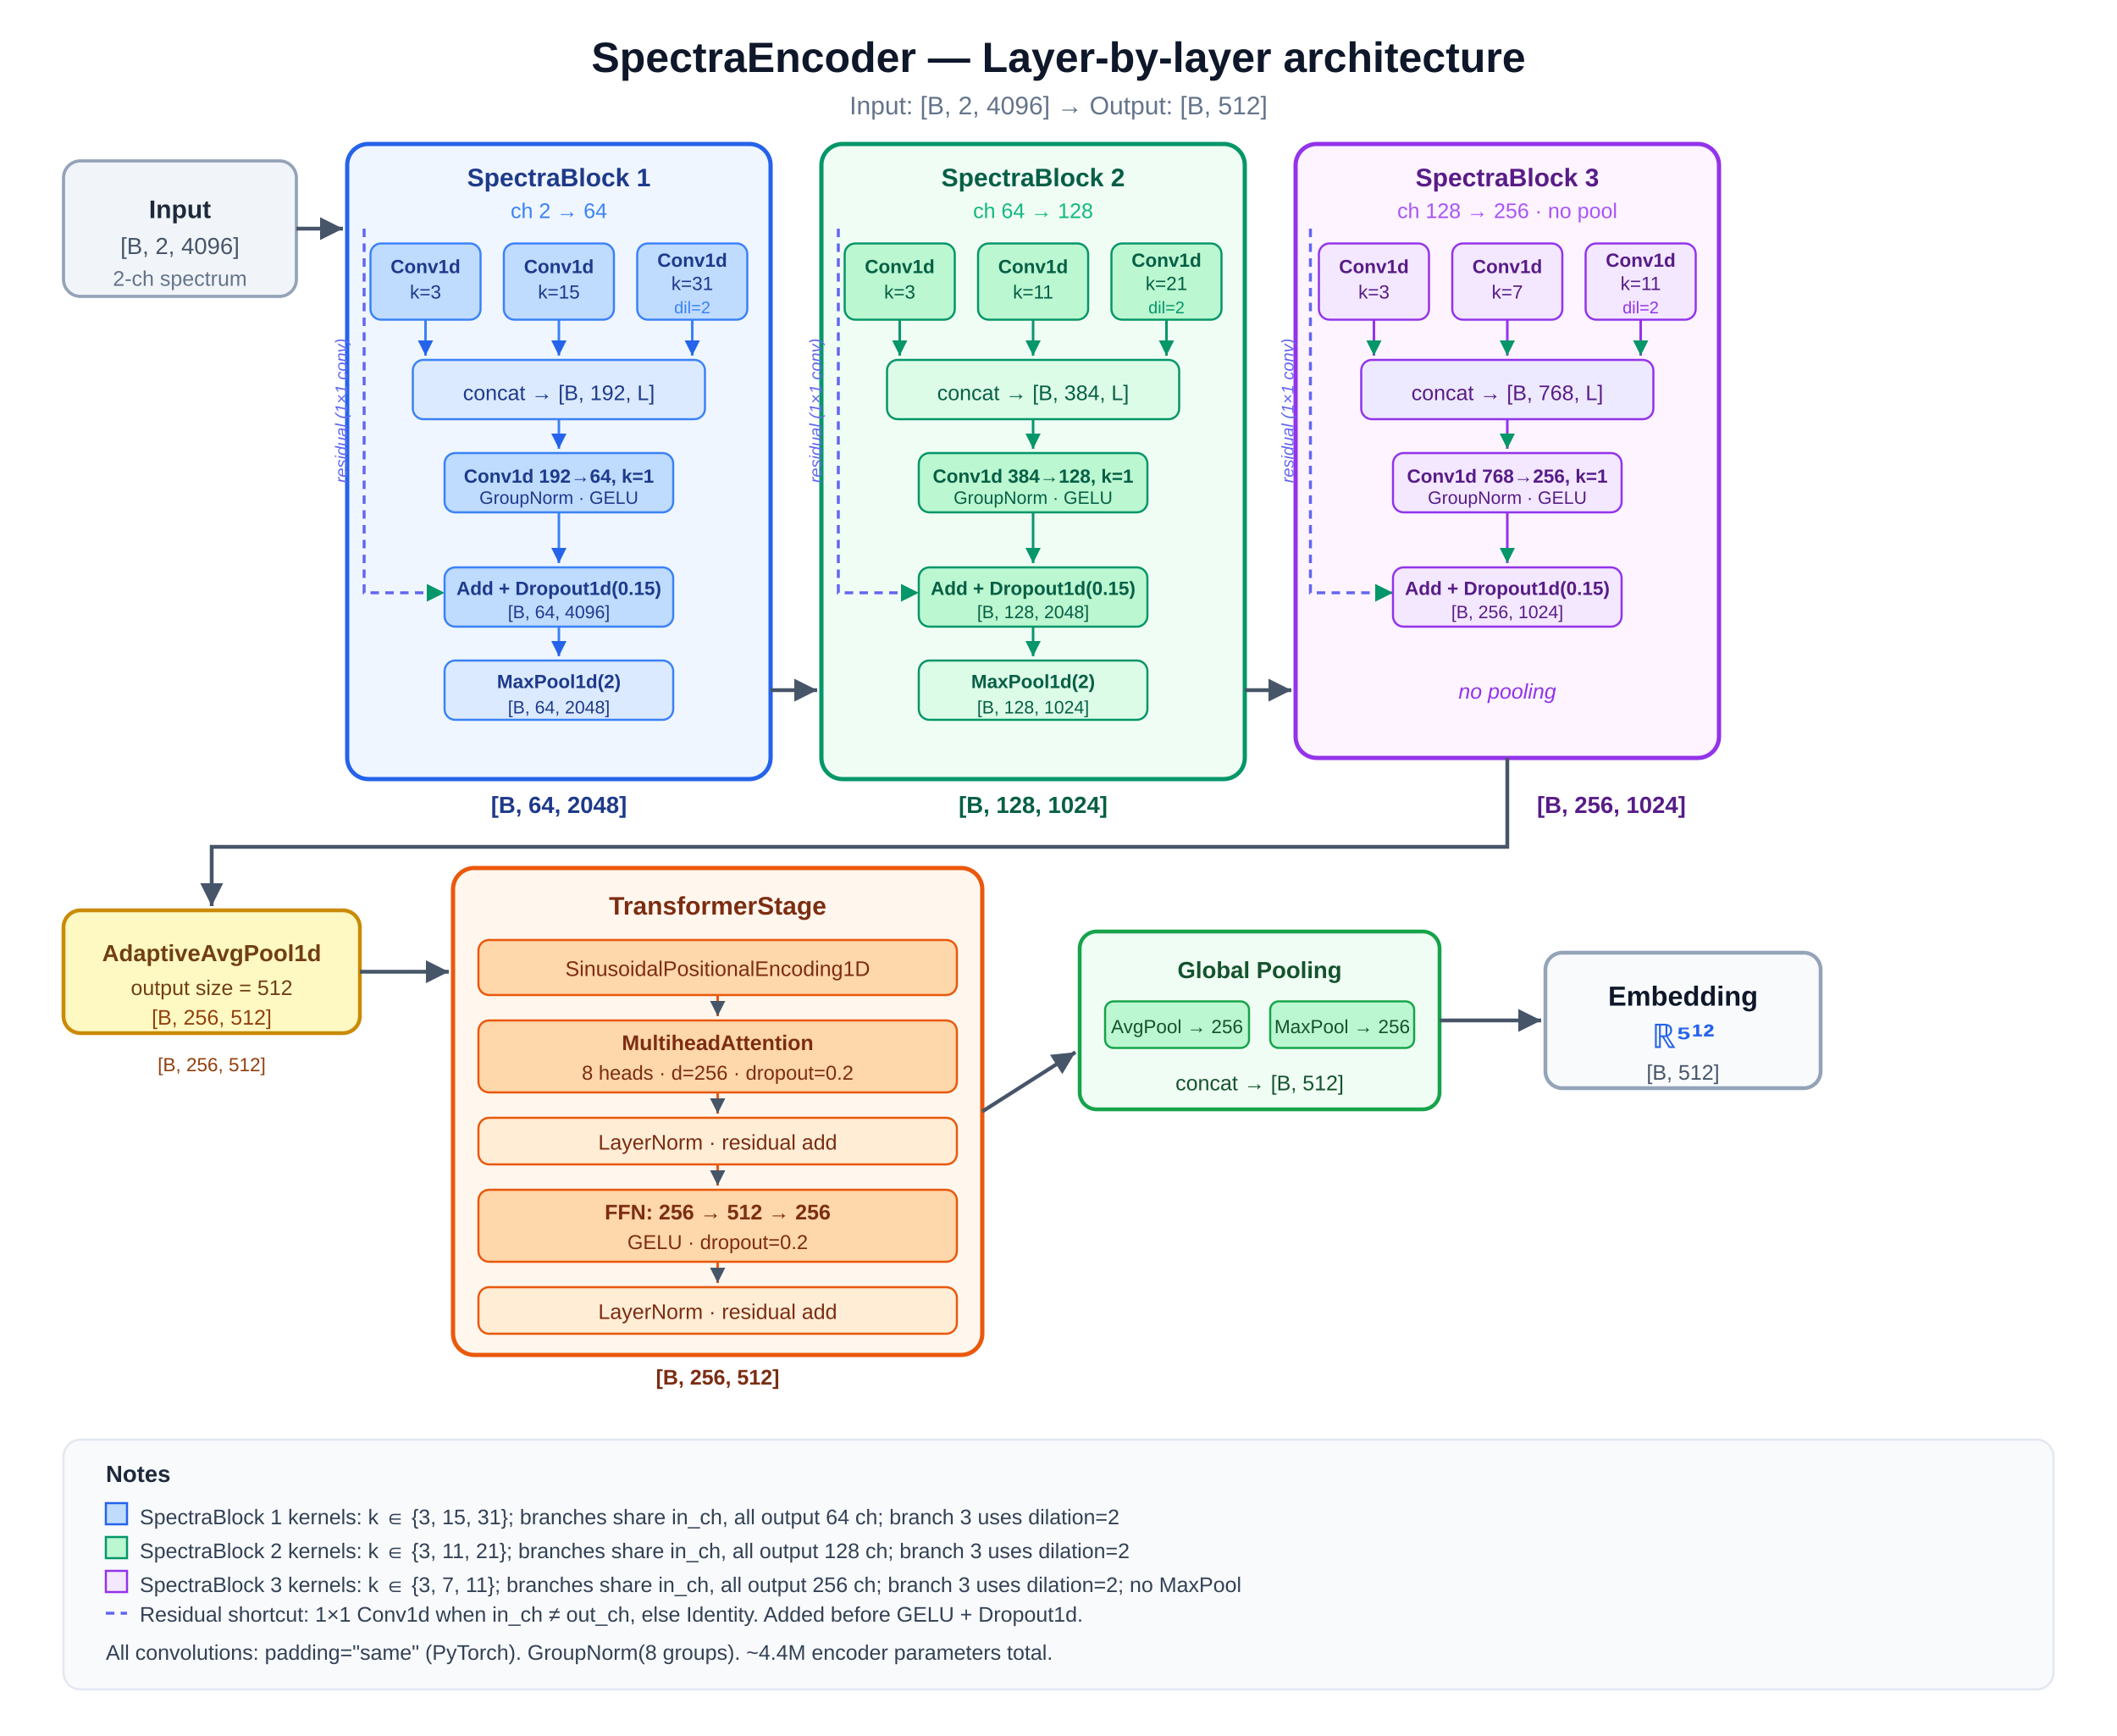
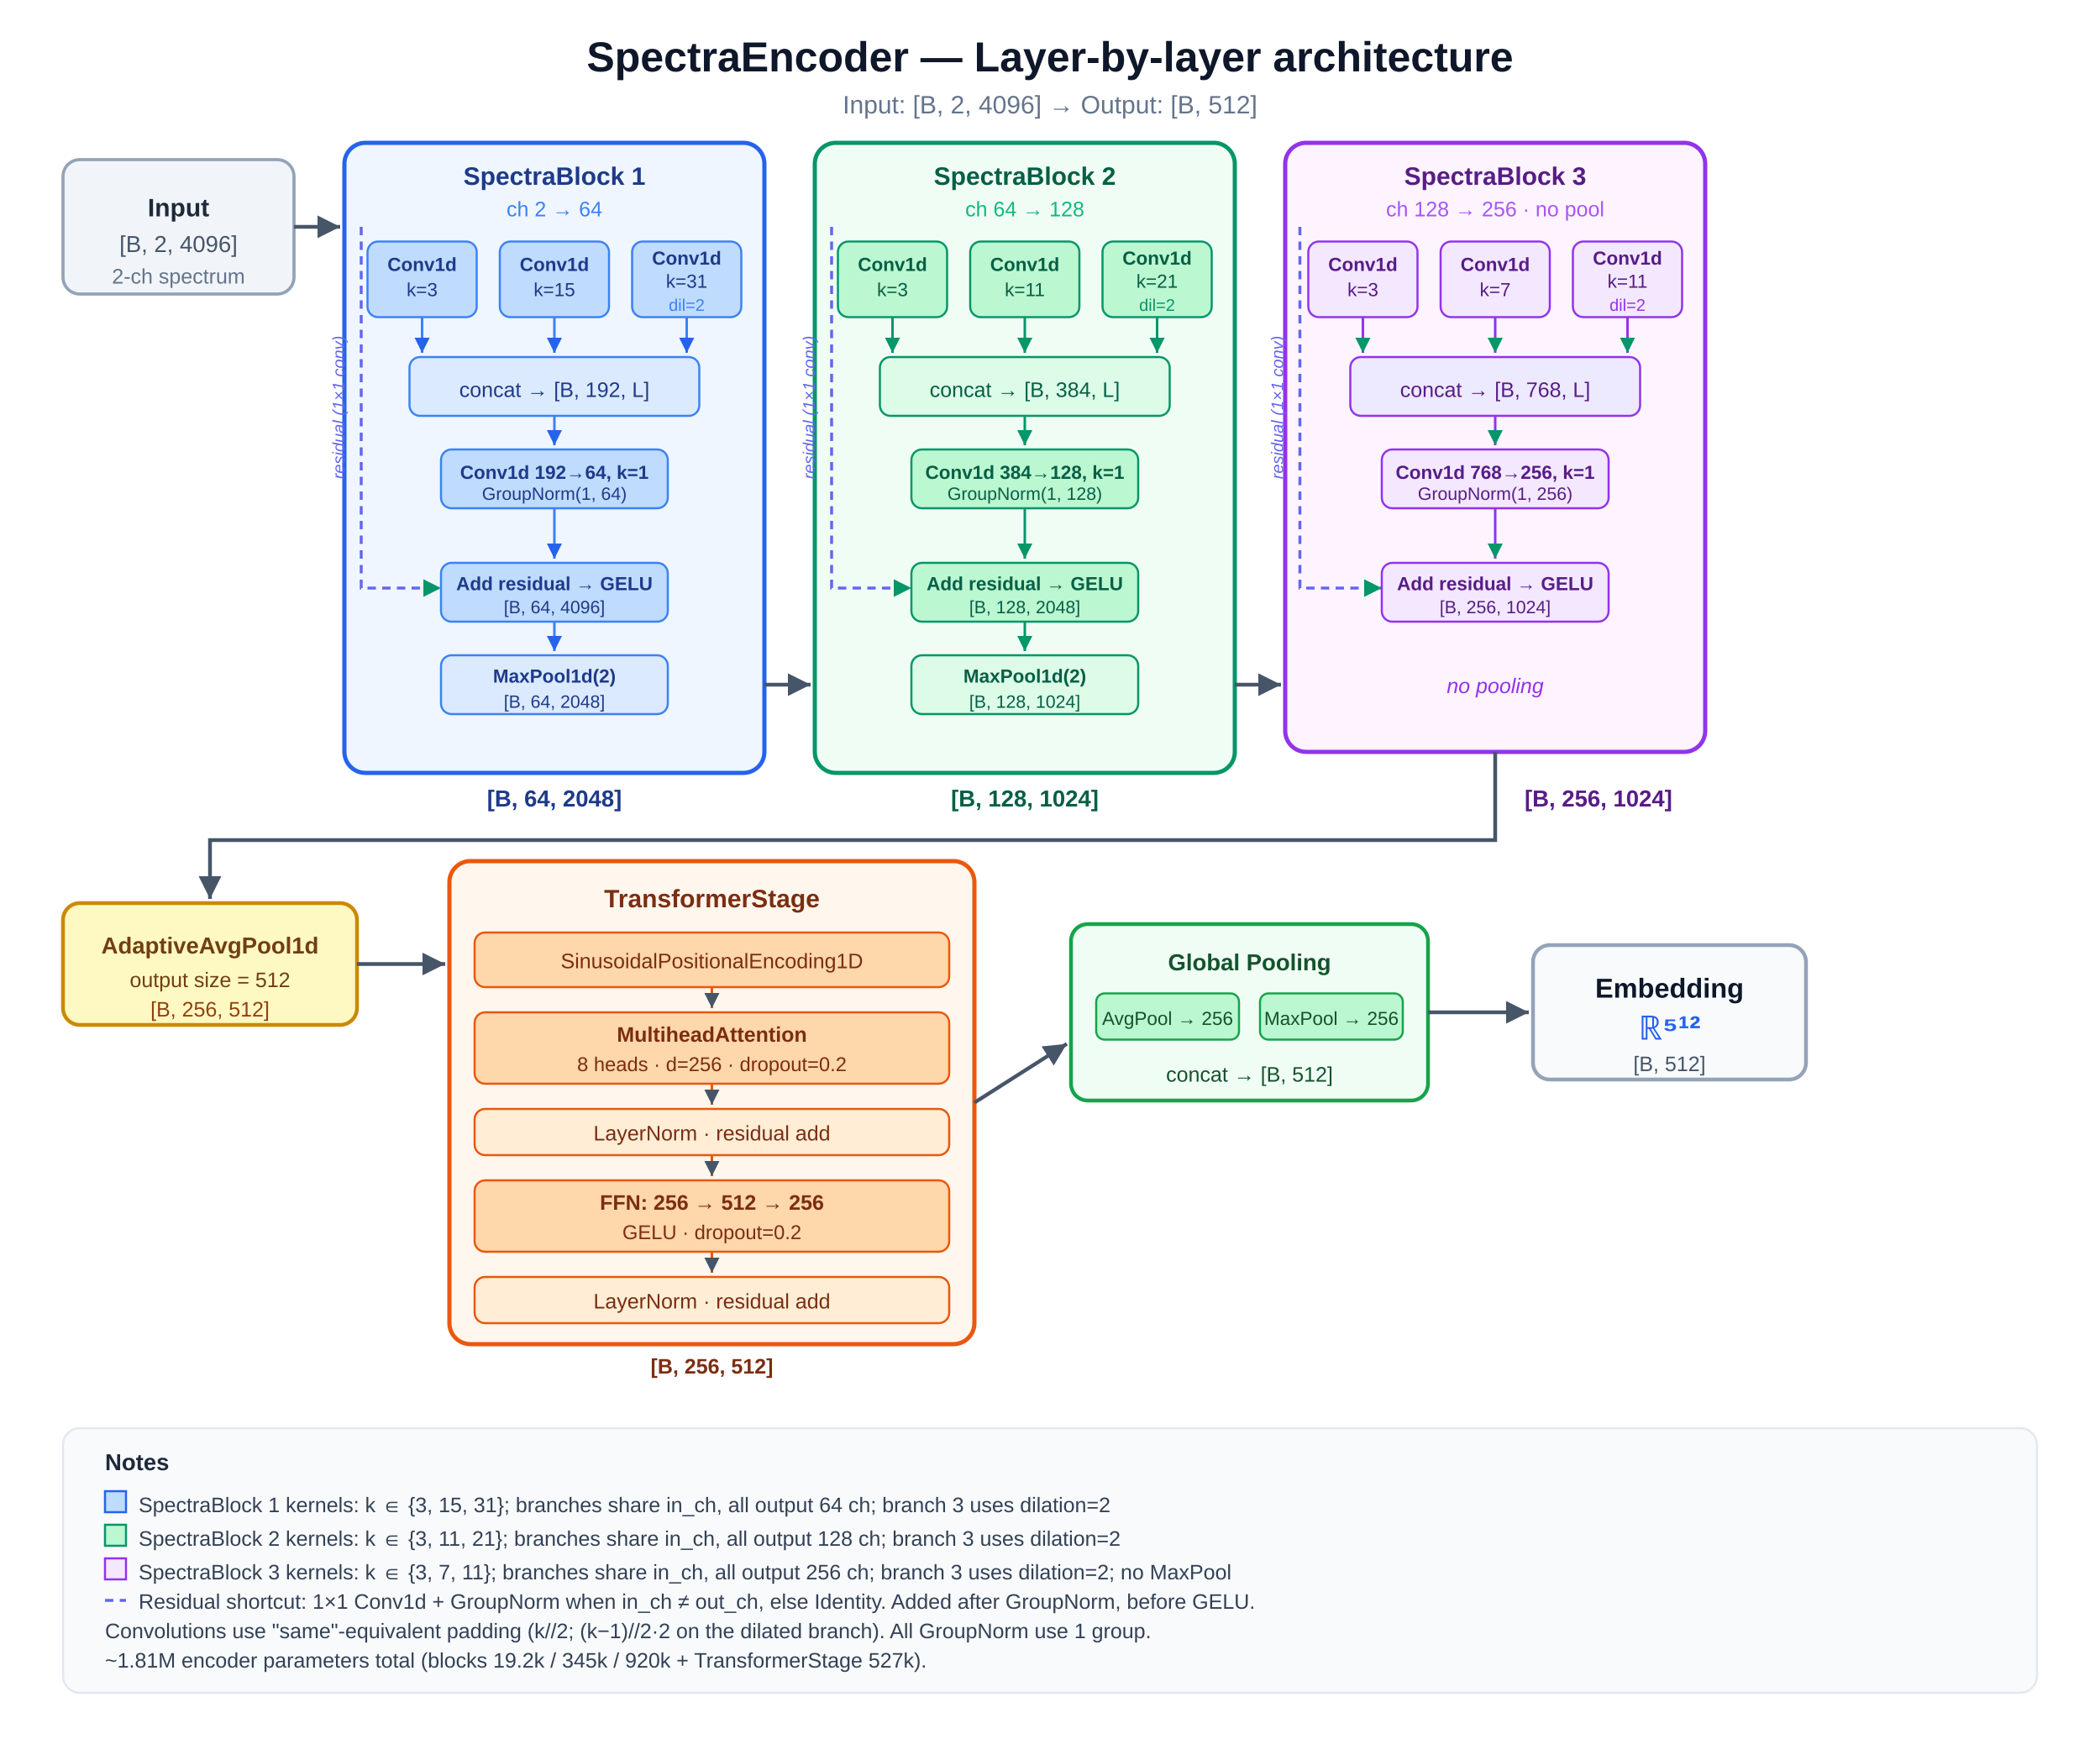
- <svg xmlns="http://www.w3.org/2000/svg" viewBox="0 0 1000 820" font-family="Arial, Helvetica, sans-serif">
+ <svg xmlns="http://www.w3.org/2000/svg" viewBox="0 0 1000 828" font-family="Arial, Helvetica, sans-serif">
  <defs>
    <marker id="arr" markerWidth="8" markerHeight="8" refX="6" refY="3" orient="auto">
      <path d="M0,0 L6,3 L0,6 Z" fill="#475569" />
    </marker>
    <marker id="arrb" markerWidth="8" markerHeight="8" refX="6" refY="3" orient="auto">
      <path d="M0,0 L6,3 L0,6 Z" fill="#2563eb" />
    </marker>
    <marker id="arrg" markerWidth="8" markerHeight="8" refX="6" refY="3" orient="auto">
      <path d="M0,0 L6,3 L0,6 Z" fill="#059669" />
    </marker>
  </defs>
-   <rect x="0" y="0" width="1000" height="820" fill="#ffffff" />
+   <rect x="0" y="0" width="1000" height="828" fill="#ffffff" />
  <text x="500" y="34" text-anchor="middle" font-size="20" font-weight="bold" fill="#0f172a">SpectraEncoder — Layer-by-layer architecture</text>
  <text x="500" y="54" text-anchor="middle" font-size="12" fill="#64748b">Input: [B, 2, 4096]  →  Output: [B, 512]</text>
  <rect x="30" y="76" width="110" height="64" rx="8" fill="#f1f5f9" stroke="#94a3b8" stroke-width="1.5" />
  <text x="85" y="103" text-anchor="middle" font-size="12" font-weight="bold" fill="#1e293b">Input</text>
  <text x="85" y="120" text-anchor="middle" font-size="11" fill="#475569">[B, 2, 4096]</text>
  <text x="85" y="135" text-anchor="middle" font-size="10" fill="#64748b">2-ch spectrum</text>
  <line x1="140" y1="108" x2="162" y2="108" stroke="#475569" stroke-width="1.8" marker-end="url(#arr)" />
  <rect x="164" y="68" width="200" height="300" rx="10" fill="#eff6ff" stroke="#2563eb" stroke-width="2" />
  <text x="264" y="88" text-anchor="middle" font-size="12" font-weight="bold" fill="#1e3a8a">SpectraBlock 1</text>
  <text x="264" y="103" text-anchor="middle" font-size="10" fill="#3b82f6">ch 2 → 64</text>
  <rect x="175" y="115" width="52" height="36" rx="5" fill="#bfdbfe" stroke="#3b82f6" />
  <text x="201" y="129" text-anchor="middle" font-size="9" font-weight="bold" fill="#1e3a8a">Conv1d</text>
  <text x="201" y="141" text-anchor="middle" font-size="9" fill="#1e3a8a">k=3</text>
  <rect x="238" y="115" width="52" height="36" rx="5" fill="#bfdbfe" stroke="#3b82f6" />
  <text x="264" y="129" text-anchor="middle" font-size="9" font-weight="bold" fill="#1e3a8a">Conv1d</text>
  <text x="264" y="141" text-anchor="middle" font-size="9" fill="#1e3a8a">k=15</text>
  <rect x="301" y="115" width="52" height="36" rx="5" fill="#bfdbfe" stroke="#3b82f6" />
  <text x="327" y="126" text-anchor="middle" font-size="9" font-weight="bold" fill="#1e3a8a">Conv1d</text>
  <text x="327" y="137" text-anchor="middle" font-size="9" fill="#1e3a8a">k=31</text>
  <text x="327" y="148" text-anchor="middle" font-size="8" fill="#3b82f6">dil=2</text>
  <rect x="195" y="170" width="138" height="28" rx="5" fill="#dbeafe" stroke="#3b82f6" />
  <text x="264" y="189" text-anchor="middle" font-size="10" fill="#1e3a8a">concat → [B, 192, L]</text>
  <rect x="210" y="214" width="108" height="28" rx="5" fill="#bfdbfe" stroke="#3b82f6" />
  <text x="264" y="228" text-anchor="middle" font-size="9" font-weight="bold" fill="#1e3a8a">Conv1d 192→64, k=1</text>
-   <text x="264" y="238" text-anchor="middle" font-size="8.5" fill="#1e3a8a">GroupNorm · GELU</text>
+   <text x="264" y="238" text-anchor="middle" font-size="8.5" fill="#1e3a8a">GroupNorm(1, 64)</text>
  <text transform="rotate(-90,164,194)" x="164" y="194" text-anchor="middle" font-size="8" fill="#6366f1" font-style="italic">residual (1×1 conv)</text>
  <path d="M172,108 L172,280 L210,280" fill="none" stroke="#6366f1" stroke-width="1.4" stroke-dasharray="4 3" marker-end="url(#arrg)" />
  <rect x="210" y="268" width="108" height="28" rx="5" fill="#bfdbfe" stroke="#3b82f6" />
-   <text x="264" y="281" text-anchor="middle" font-size="9" font-weight="bold" fill="#1e3a8a">Add + Dropout1d(0.15)</text>
+   <text x="264" y="281" text-anchor="middle" font-size="9" font-weight="bold" fill="#1e3a8a">Add residual → GELU</text>
  <text x="264" y="292" text-anchor="middle" font-size="8.5" fill="#1e3a8a">[B, 64, 4096]</text>
  <rect x="210" y="312" width="108" height="28" rx="5" fill="#dbeafe" stroke="#3b82f6" />
  <text x="264" y="325" text-anchor="middle" font-size="9" font-weight="bold" fill="#1e3a8a">MaxPool1d(2)</text>
  <text x="264" y="337" text-anchor="middle" font-size="8.5" fill="#1e3a8a">[B, 64, 2048]</text>
  <line x1="201" y1="151" x2="201" y2="168" stroke="#3b82f6" stroke-width="1.2" marker-end="url(#arrb)" />
  <line x1="264" y1="151" x2="264" y2="168" stroke="#3b82f6" stroke-width="1.2" marker-end="url(#arrb)" />
  <line x1="327" y1="151" x2="327" y2="168" stroke="#3b82f6" stroke-width="1.2" marker-end="url(#arrb)" />
  <line x1="264" y1="198" x2="264" y2="212" stroke="#3b82f6" stroke-width="1.2" marker-end="url(#arrb)" />
  <line x1="264" y1="242" x2="264" y2="266" stroke="#3b82f6" stroke-width="1.2" marker-end="url(#arrb)" />
  <line x1="264" y1="296" x2="264" y2="310" stroke="#3b82f6" stroke-width="1.2" marker-end="url(#arrb)" />
  <text x="264" y="384" text-anchor="middle" font-size="11" font-weight="bold" fill="#1e3a8a">[B, 64, 2048]</text>
  <line x1="364" y1="326" x2="386" y2="326" stroke="#475569" stroke-width="1.8" marker-end="url(#arr)" />
  <rect x="388" y="68" width="200" height="300" rx="10" fill="#f0fdf4" stroke="#059669" stroke-width="2" />
  <text x="488" y="88" text-anchor="middle" font-size="12" font-weight="bold" fill="#065f46">SpectraBlock 2</text>
  <text x="488" y="103" text-anchor="middle" font-size="10" fill="#10b981">ch 64 → 128</text>
  <rect x="399" y="115" width="52" height="36" rx="5" fill="#bbf7d0" stroke="#059669" />
  <text x="425" y="129" text-anchor="middle" font-size="9" font-weight="bold" fill="#065f46">Conv1d</text>
  <text x="425" y="141" text-anchor="middle" font-size="9" fill="#065f46">k=3</text>
  <rect x="462" y="115" width="52" height="36" rx="5" fill="#bbf7d0" stroke="#059669" />
  <text x="488" y="129" text-anchor="middle" font-size="9" font-weight="bold" fill="#065f46">Conv1d</text>
  <text x="488" y="141" text-anchor="middle" font-size="9" fill="#065f46">k=11</text>
  <rect x="525" y="115" width="52" height="36" rx="5" fill="#bbf7d0" stroke="#059669" />
  <text x="551" y="126" text-anchor="middle" font-size="9" font-weight="bold" fill="#065f46">Conv1d</text>
  <text x="551" y="137" text-anchor="middle" font-size="9" fill="#065f46">k=21</text>
  <text x="551" y="148" text-anchor="middle" font-size="8" fill="#059669">dil=2</text>
  <rect x="419" y="170" width="138" height="28" rx="5" fill="#dcfce7" stroke="#059669" />
  <text x="488" y="189" text-anchor="middle" font-size="10" fill="#065f46">concat → [B, 384, L]</text>
  <rect x="434" y="214" width="108" height="28" rx="5" fill="#bbf7d0" stroke="#059669" />
  <text x="488" y="228" text-anchor="middle" font-size="9" font-weight="bold" fill="#065f46">Conv1d 384→128, k=1</text>
-   <text x="488" y="238" text-anchor="middle" font-size="8.5" fill="#065f46">GroupNorm · GELU</text>
+   <text x="488" y="238" text-anchor="middle" font-size="8.5" fill="#065f46">GroupNorm(1, 128)</text>
  <text transform="rotate(-90,388,194)" x="388" y="194" text-anchor="middle" font-size="8" fill="#6366f1" font-style="italic">residual (1×1 conv)</text>
  <path d="M396,108 L396,280 L434,280" fill="none" stroke="#6366f1" stroke-width="1.4" stroke-dasharray="4 3" marker-end="url(#arrg)" />
  <rect x="434" y="268" width="108" height="28" rx="5" fill="#bbf7d0" stroke="#059669" />
-   <text x="488" y="281" text-anchor="middle" font-size="9" font-weight="bold" fill="#065f46">Add + Dropout1d(0.15)</text>
+   <text x="488" y="281" text-anchor="middle" font-size="9" font-weight="bold" fill="#065f46">Add residual → GELU</text>
  <text x="488" y="292" text-anchor="middle" font-size="8.5" fill="#065f46">[B, 128, 2048]</text>
  <rect x="434" y="312" width="108" height="28" rx="5" fill="#dcfce7" stroke="#059669" />
  <text x="488" y="325" text-anchor="middle" font-size="9" font-weight="bold" fill="#065f46">MaxPool1d(2)</text>
  <text x="488" y="337" text-anchor="middle" font-size="8.5" fill="#065f46">[B, 128, 1024]</text>
  <line x1="425" y1="151" x2="425" y2="168" stroke="#059669" stroke-width="1.2" marker-end="url(#arrg)" />
  <line x1="488" y1="151" x2="488" y2="168" stroke="#059669" stroke-width="1.2" marker-end="url(#arrg)" />
  <line x1="551" y1="151" x2="551" y2="168" stroke="#059669" stroke-width="1.2" marker-end="url(#arrg)" />
  <line x1="488" y1="198" x2="488" y2="212" stroke="#059669" stroke-width="1.2" marker-end="url(#arrg)" />
  <line x1="488" y1="242" x2="488" y2="266" stroke="#059669" stroke-width="1.2" marker-end="url(#arrg)" />
  <line x1="488" y1="296" x2="488" y2="310" stroke="#059669" stroke-width="1.2" marker-end="url(#arrg)" />
  <text x="488" y="384" text-anchor="middle" font-size="11" font-weight="bold" fill="#065f46">[B, 128, 1024]</text>
  <line x1="588" y1="326" x2="610" y2="326" stroke="#475569" stroke-width="1.8" marker-end="url(#arr)" />
  <rect x="612" y="68" width="200" height="290" rx="10" fill="#fdf4ff" stroke="#9333ea" stroke-width="2" />
  <text x="712" y="88" text-anchor="middle" font-size="12" font-weight="bold" fill="#581c87">SpectraBlock 3</text>
  <text x="712" y="103" text-anchor="middle" font-size="10" fill="#a855f7">ch 128 → 256  ·  no pool</text>
  <rect x="623" y="115" width="52" height="36" rx="5" fill="#f3e8ff" stroke="#9333ea" />
  <text x="649" y="129" text-anchor="middle" font-size="9" font-weight="bold" fill="#581c87">Conv1d</text>
  <text x="649" y="141" text-anchor="middle" font-size="9" fill="#581c87">k=3</text>
  <rect x="686" y="115" width="52" height="36" rx="5" fill="#f3e8ff" stroke="#9333ea" />
  <text x="712" y="129" text-anchor="middle" font-size="9" font-weight="bold" fill="#581c87">Conv1d</text>
  <text x="712" y="141" text-anchor="middle" font-size="9" fill="#581c87">k=7</text>
  <rect x="749" y="115" width="52" height="36" rx="5" fill="#f3e8ff" stroke="#9333ea" />
  <text x="775" y="126" text-anchor="middle" font-size="9" font-weight="bold" fill="#581c87">Conv1d</text>
  <text x="775" y="137" text-anchor="middle" font-size="9" fill="#581c87">k=11</text>
  <text x="775" y="148" text-anchor="middle" font-size="8" fill="#9333ea">dil=2</text>
  <rect x="643" y="170" width="138" height="28" rx="5" fill="#ede9fe" stroke="#9333ea" />
  <text x="712" y="189" text-anchor="middle" font-size="10" fill="#581c87">concat → [B, 768, L]</text>
  <rect x="658" y="214" width="108" height="28" rx="5" fill="#f3e8ff" stroke="#9333ea" />
  <text x="712" y="228" text-anchor="middle" font-size="9" font-weight="bold" fill="#581c87">Conv1d 768→256, k=1</text>
-   <text x="712" y="238" text-anchor="middle" font-size="8.5" fill="#581c87">GroupNorm · GELU</text>
+   <text x="712" y="238" text-anchor="middle" font-size="8.5" fill="#581c87">GroupNorm(1, 256)</text>
  <text transform="rotate(-90,611,194)" x="611" y="194" text-anchor="middle" font-size="8" fill="#6366f1" font-style="italic">residual (1×1 conv)</text>
  <path d="M619,108 L619,280 L658,280" fill="none" stroke="#6366f1" stroke-width="1.4" stroke-dasharray="4 3" marker-end="url(#arrg)" />
  <rect x="658" y="268" width="108" height="28" rx="5" fill="#f3e8ff" stroke="#9333ea" />
-   <text x="712" y="281" text-anchor="middle" font-size="9" font-weight="bold" fill="#581c87">Add + Dropout1d(0.15)</text>
+   <text x="712" y="281" text-anchor="middle" font-size="9" font-weight="bold" fill="#581c87">Add residual → GELU</text>
  <text x="712" y="292" text-anchor="middle" font-size="8.5" fill="#581c87">[B, 256, 1024]</text>
  <text x="712" y="330" text-anchor="middle" font-size="10" fill="#9333ea" font-style="italic">no pooling</text>
  <line x1="649" y1="151" x2="649" y2="168" stroke="#9333ea" stroke-width="1.2" marker-end="url(#arrg)" />
  <line x1="712" y1="151" x2="712" y2="168" stroke="#9333ea" stroke-width="1.2" marker-end="url(#arrg)" />
  <line x1="775" y1="151" x2="775" y2="168" stroke="#9333ea" stroke-width="1.2" marker-end="url(#arrg)" />
  <line x1="712" y1="198" x2="712" y2="212" stroke="#9333ea" stroke-width="1.2" marker-end="url(#arrg)" />
  <line x1="712" y1="242" x2="712" y2="266" stroke="#9333ea" stroke-width="1.2" marker-end="url(#arrg)" />
  <text x="726" y="384" text-anchor="start" font-size="11" font-weight="bold" fill="#581c87">[B, 256, 1024]</text>
  <rect x="30" y="430" width="140" height="58" rx="8" fill="#fef9c3" stroke="#ca8a04" stroke-width="1.8" />
  <text x="100" y="454" text-anchor="middle" font-size="11" font-weight="bold" fill="#713f12">AdaptiveAvgPool1d</text>
  <text x="100" y="470" text-anchor="middle" font-size="10" fill="#713f12">output size = 512</text>
  <text x="100" y="484" text-anchor="middle" font-size="10" fill="#92400e">[B, 256, 512]</text>
  <rect x="214" y="410" width="250" height="230" rx="10" fill="#fff7ed" stroke="#ea580c" stroke-width="2" />
  <text x="339" y="432" text-anchor="middle" font-size="12" font-weight="bold" fill="#7c2d12">TransformerStage</text>
  <rect x="226" y="444" width="226" height="26" rx="5" fill="#fed7aa" stroke="#ea580c" />
  <text x="339" y="461" text-anchor="middle" font-size="10" fill="#7c2d12">SinusoidalPositionalEncoding1D</text>
  <rect x="226" y="482" width="226" height="34" rx="5" fill="#fed7aa" stroke="#ea580c" />
  <text x="339" y="496" text-anchor="middle" font-size="10" font-weight="bold" fill="#7c2d12">MultiheadAttention</text>
  <text x="339" y="510" text-anchor="middle" font-size="9.5" fill="#7c2d12">8 heads · d=256 · dropout=0.2</text>
  <rect x="226" y="528" width="226" height="22" rx="5" fill="#ffedd5" stroke="#ea580c" />
  <text x="339" y="543" text-anchor="middle" font-size="10" fill="#7c2d12">LayerNorm · residual add</text>
  <rect x="226" y="562" width="226" height="34" rx="5" fill="#fed7aa" stroke="#ea580c" />
  <text x="339" y="576" text-anchor="middle" font-size="10" font-weight="bold" fill="#7c2d12">FFN: 256 → 512 → 256</text>
  <text x="339" y="590" text-anchor="middle" font-size="9.5" fill="#7c2d12">GELU · dropout=0.2</text>
  <rect x="226" y="608" width="226" height="22" rx="5" fill="#ffedd5" stroke="#ea580c" />
  <text x="339" y="623" text-anchor="middle" font-size="10" fill="#7c2d12">LayerNorm · residual add</text>
  <text x="339" y="654" text-anchor="middle" font-size="10" font-weight="bold" fill="#7c2d12">[B, 256, 512]</text>
  <line x1="339" y1="470" x2="339" y2="480" stroke="#ea580c" stroke-width="1.2" marker-end="url(#arr)" />
  <line x1="339" y1="516" x2="339" y2="526" stroke="#ea580c" stroke-width="1.2" marker-end="url(#arr)" />
  <line x1="339" y1="550" x2="339" y2="560" stroke="#ea580c" stroke-width="1.2" marker-end="url(#arr)" />
  <line x1="339" y1="596" x2="339" y2="606" stroke="#ea580c" stroke-width="1.2" marker-end="url(#arr)" />
  <rect x="510" y="440" width="170" height="84" rx="8" fill="#f0fdf4" stroke="#16a34a" stroke-width="1.8" />
  <text x="595" y="462" text-anchor="middle" font-size="11" font-weight="bold" fill="#14532d">Global Pooling</text>
  <rect x="522" y="473" width="68" height="22" rx="4" fill="#bbf7d0" stroke="#16a34a" />
  <text x="556" y="488" text-anchor="middle" font-size="9" fill="#14532d">AvgPool → 256</text>
  <rect x="600" y="473" width="68" height="22" rx="4" fill="#bbf7d0" stroke="#16a34a" />
  <text x="634" y="488" text-anchor="middle" font-size="9" fill="#14532d">MaxPool → 256</text>
  <text x="595" y="515" text-anchor="middle" font-size="10" fill="#14532d">concat → [B, 512]</text>
  <rect x="730" y="450" width="130" height="64" rx="8" fill="#f8fafc" stroke="#94a3b8" stroke-width="1.8" />
  <text x="795" y="475" text-anchor="middle" font-size="13" font-weight="bold" fill="#0f172a">Embedding</text>
  <text x="795" y="495" text-anchor="middle" font-size="16" font-weight="bold" fill="#2563eb">ℝ⁵¹²</text>
  <text x="795" y="510" text-anchor="middle" font-size="10" fill="#475569">[B, 512]</text>
  <path d="M712,358 L712,400 L100,400 L100,428" fill="none" stroke="#475569" stroke-width="1.8" marker-end="url(#arr)" />
  <line x1="170" y1="459" x2="212" y2="459" stroke="#475569" stroke-width="1.8" marker-end="url(#arr)" />
  <line x1="464" y1="525" x2="508" y2="497" stroke="#475569" stroke-width="1.8" marker-end="url(#arr)" />
  <line x1="680" y1="482" x2="728" y2="482" stroke="#475569" stroke-width="1.8" marker-end="url(#arr)" />
-   <text x="100" y="506" text-anchor="middle" font-size="9" fill="#92400e">[B, 256, 512]</text>
-   <rect x="30" y="680" width="940" height="118" rx="8" fill="#f8fafc" stroke="#e2e8f0" />
+   <rect x="30" y="680" width="940" height="126" rx="8" fill="#f8fafc" stroke="#e2e8f0" />
  <text x="50" y="700" font-size="11" font-weight="bold" fill="#1e293b">Notes</text>
  <rect x="50" y="710" width="10" height="10" fill="#bfdbfe" stroke="#2563eb" />
  <text x="66" y="720" font-size="10" fill="#334155">SpectraBlock 1 kernels: k ∈ {3, 15, 31}; branches share in_ch, all output 64 ch; branch 3 uses dilation=2</text>
  <rect x="50" y="726" width="10" height="10" fill="#bbf7d0" stroke="#059669" />
  <text x="66" y="736" font-size="10" fill="#334155">SpectraBlock 2 kernels: k ∈ {3, 11, 21}; branches share in_ch, all output 128 ch; branch 3 uses dilation=2</text>
  <rect x="50" y="742" width="10" height="10" fill="#f3e8ff" stroke="#9333ea" />
  <text x="66" y="752" font-size="10" fill="#334155">SpectraBlock 3 kernels: k ∈ {3, 7, 11}; branches share in_ch, all output 256 ch; branch 3 uses dilation=2; no MaxPool</text>
  <line x1="50" y1="762" x2="60" y2="762" stroke="#6366f1" stroke-width="1.4" stroke-dasharray="4 3" />
-   <text x="66" y="766" font-size="10" fill="#334155">Residual shortcut: 1×1 Conv1d when in_ch ≠ out_ch, else Identity. Added before GELU + Dropout1d.</text>
-   <text x="50" y="784" font-size="10" fill="#334155">All convolutions: padding="same" (PyTorch). GroupNorm(8 groups). ~4.4M encoder parameters total.</text>
+   <text x="66" y="766" font-size="10" fill="#334155">Residual shortcut: 1×1 Conv1d + GroupNorm when in_ch ≠ out_ch, else Identity. Added after GroupNorm, before GELU.</text>
+   <text x="50" y="780" font-size="10" fill="#334155">Convolutions use "same"-equivalent padding (k//2; (k−1)//2·2 on the dilated branch). All GroupNorm use 1 group.</text>
+   <text x="50" y="794" font-size="10" fill="#334155">~1.81M encoder parameters total (blocks 19.2k / 345k / 920k + TransformerStage 527k).</text>
</svg>
